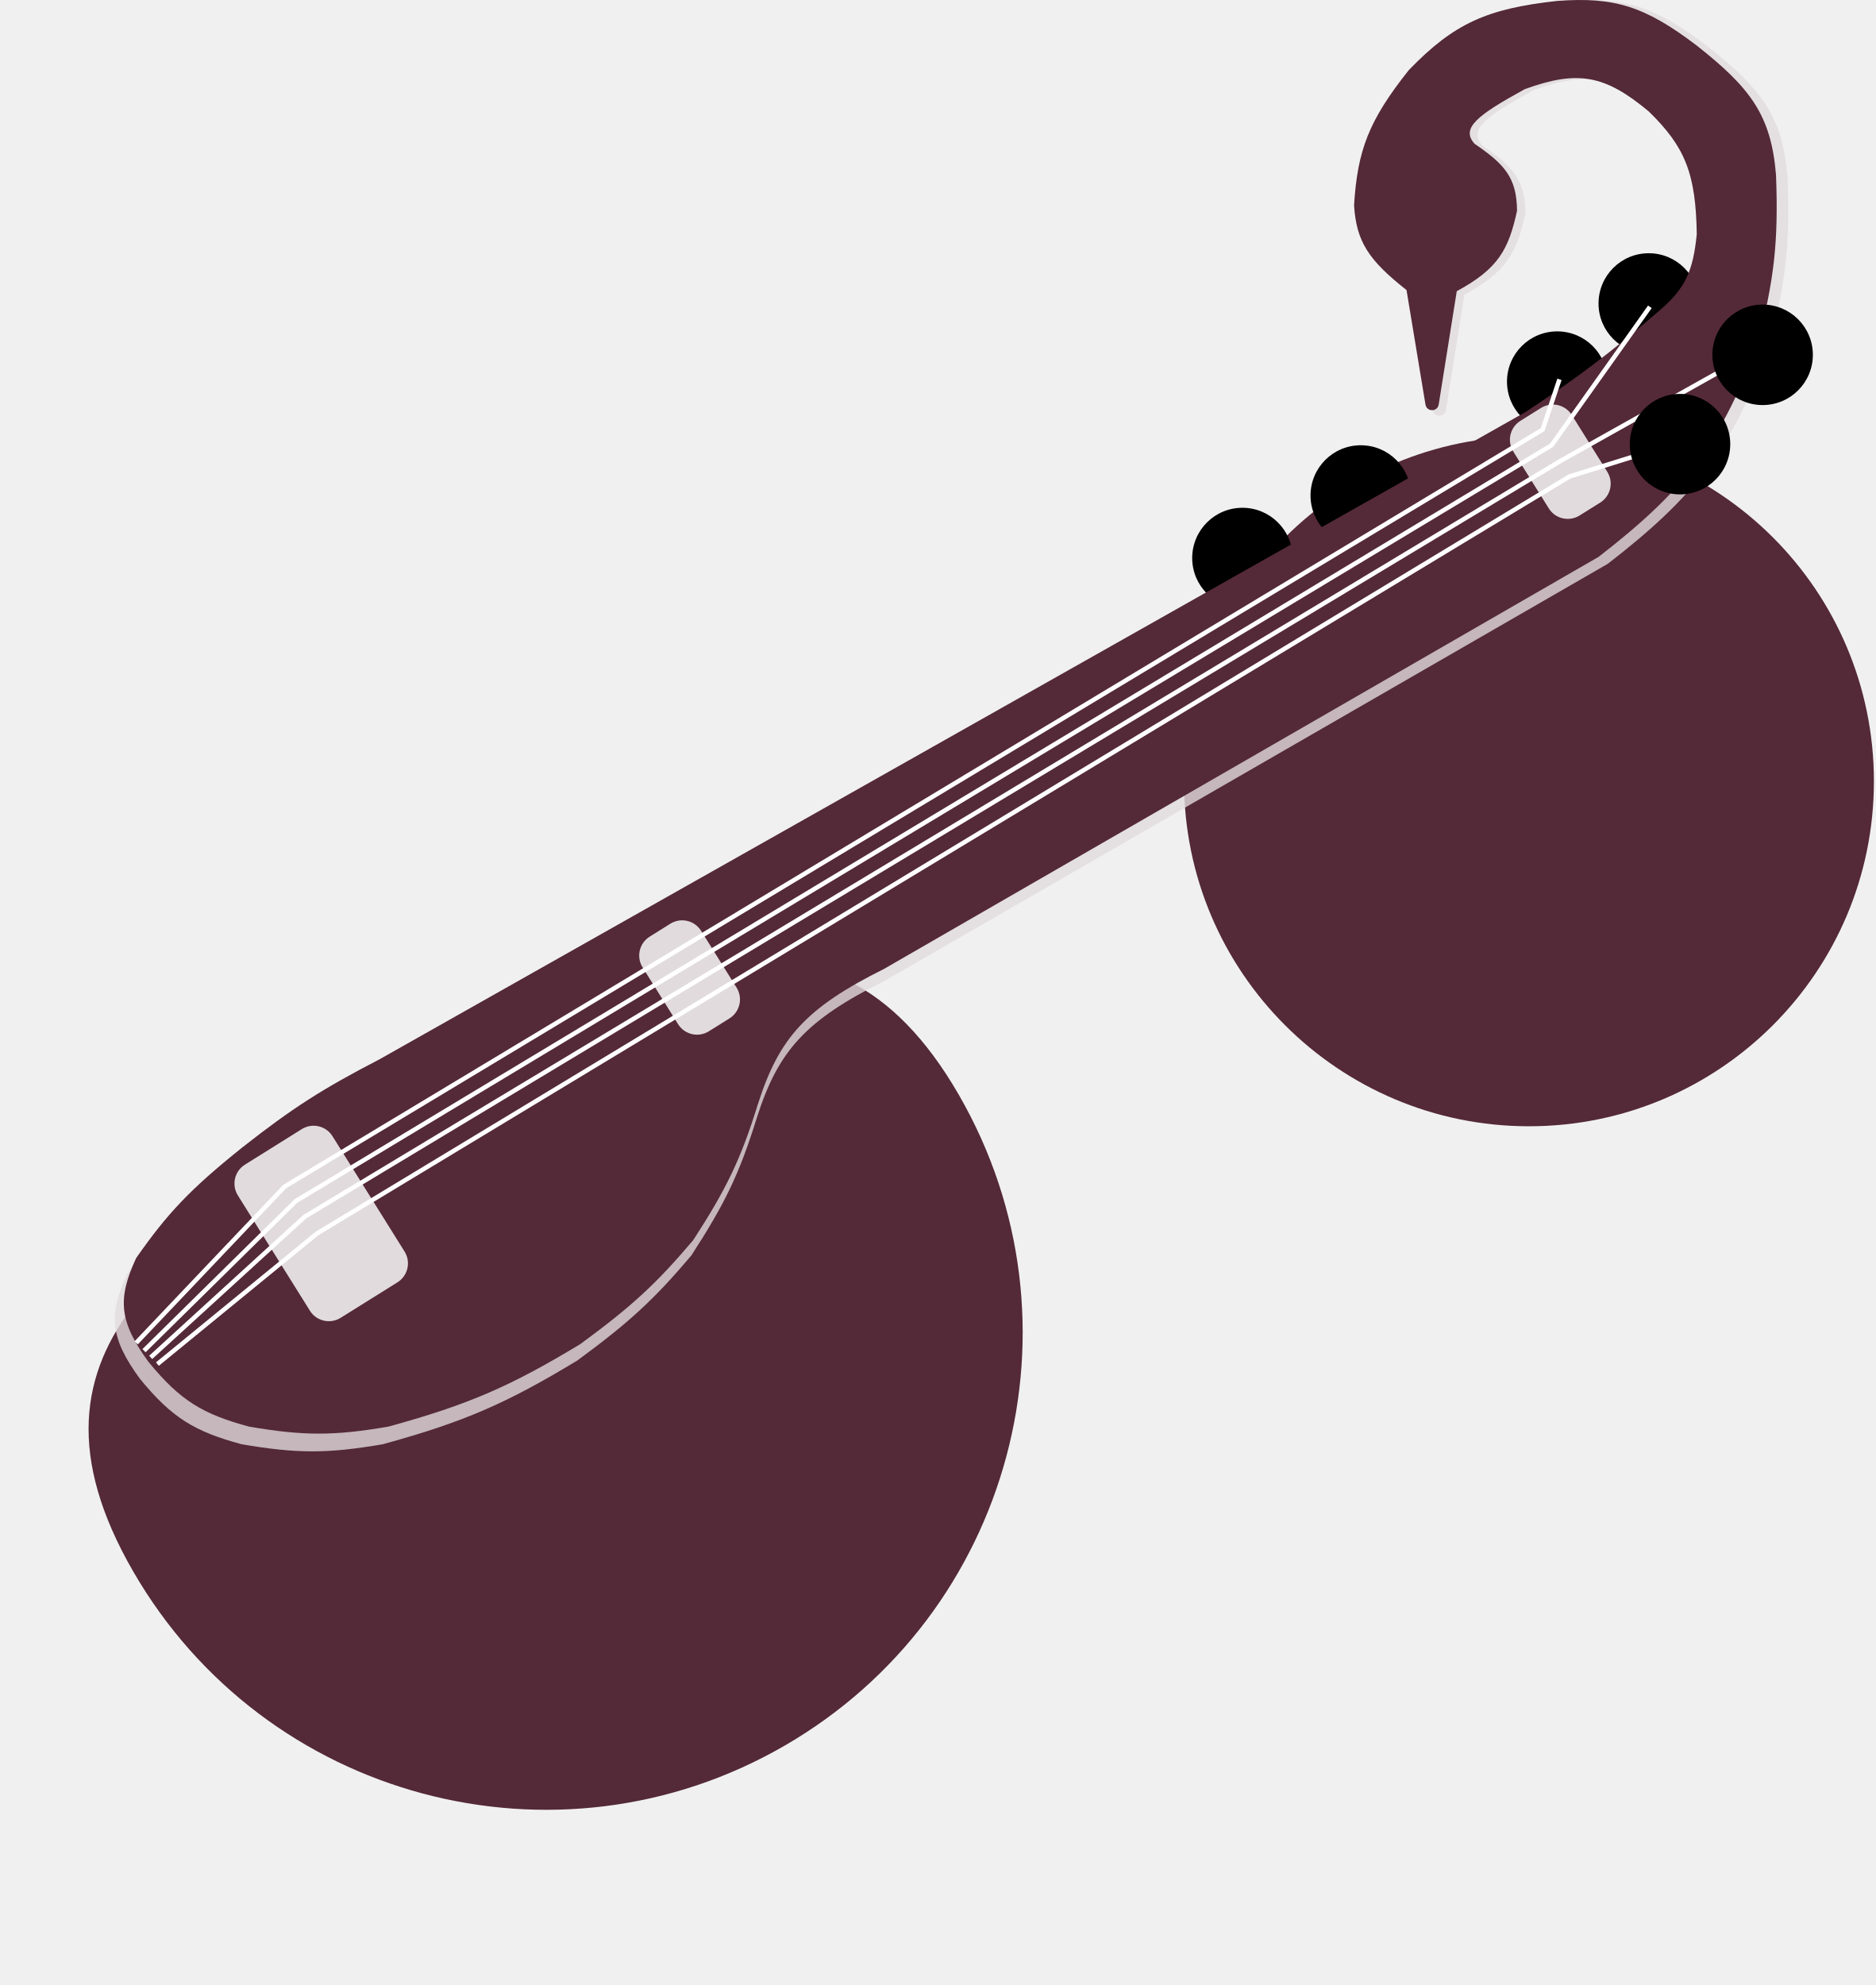
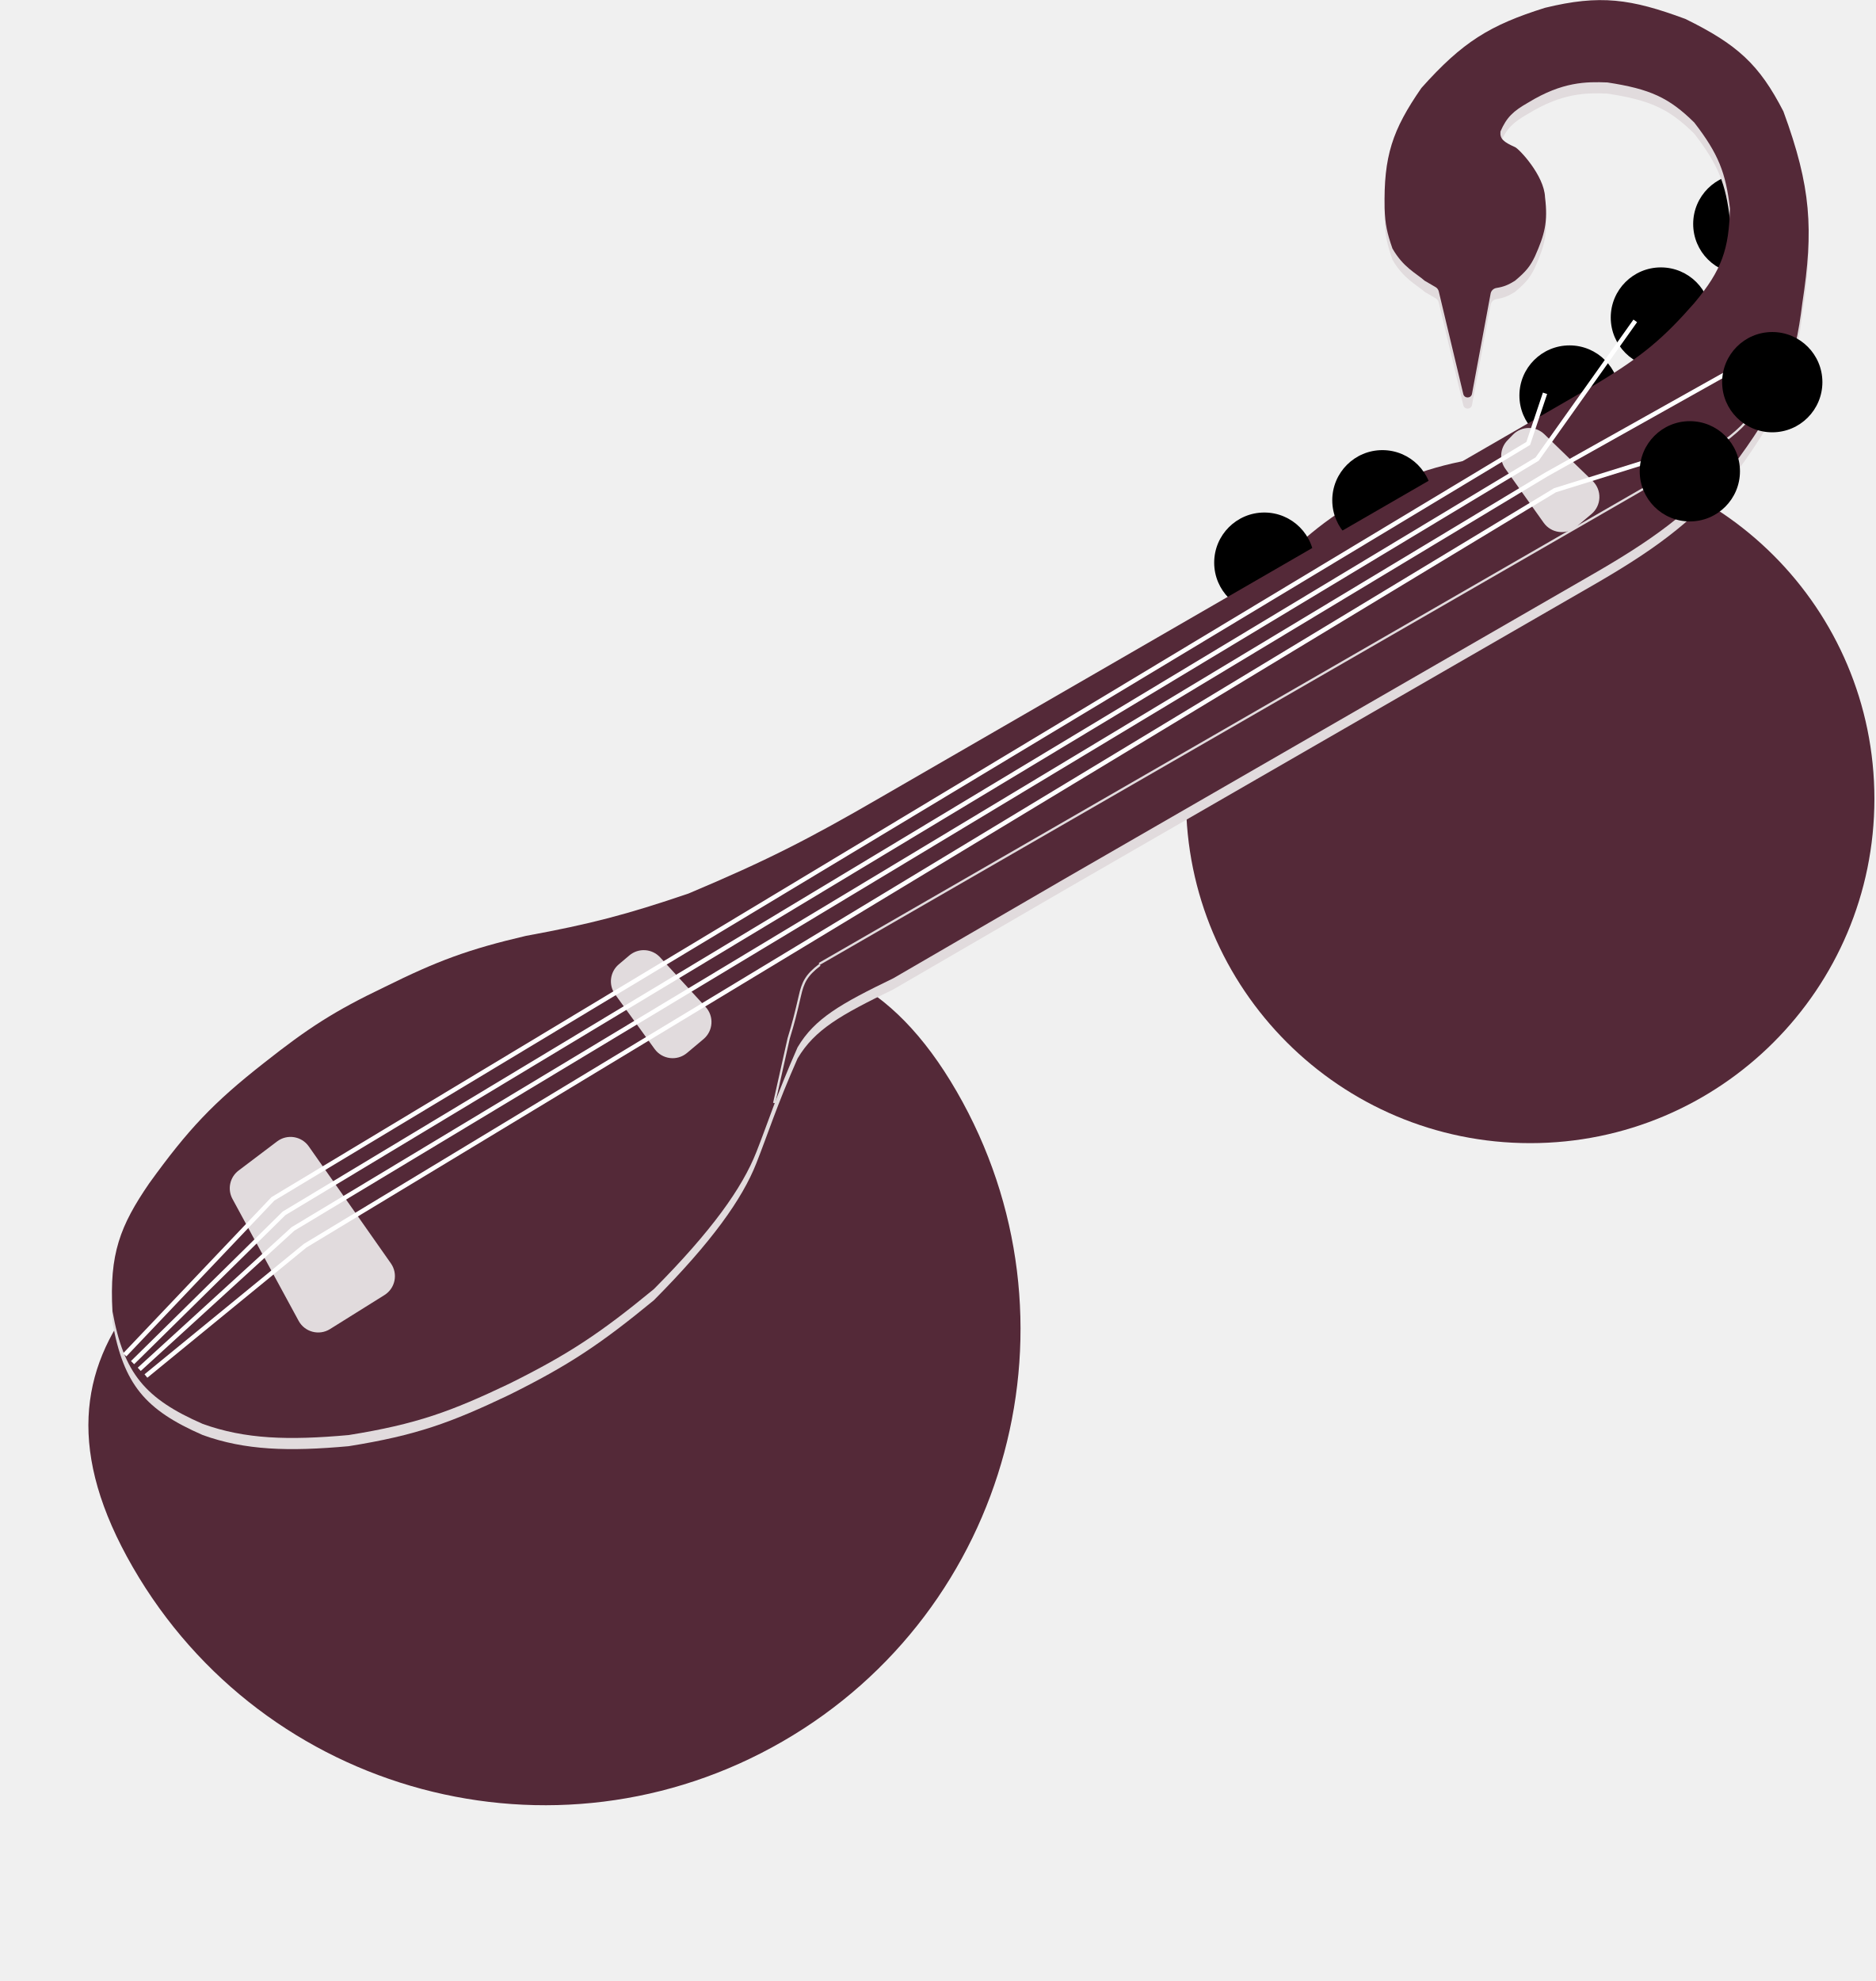
- <svg xmlns="http://www.w3.org/2000/svg" width="840" height="889" viewBox="0 0 840 889" fill="none">
-   <circle cx="22.5" cy="22.5" r="22.5" transform="translate(716 113.412)" fill="black" />
-   <circle cx="22.5" cy="22.5" r="22.5" transform="translate(675 148.412)" fill="black" />
-   <path d="M427 119.281C427 237.193 331.413 332.781 213.5 332.781C95.587 332.781 0 237.193 0 119.281C0 1.368 93.947 0 211.86 0C329.772 0 427 1.368 427 119.281Z" transform="translate(0 600.452) rotate(-30)" fill="#542938" />
-   <circle cx="154.5" cy="154.5" r="154.5" transform="translate(530.343 195.412)" fill="#542938" />
-   <circle cx="22.5" cy="22.5" r="22.5" transform="translate(587 199.412)" fill="black" />
-   <circle cx="22.5" cy="22.5" r="22.5" transform="translate(534 227.412)" fill="black" />
-   <path d="M53.7 520.268C76.405 502.42 90.053 493.685 115.961 480.279L635.811 186.693C660.575 170.223 673.862 160.119 696.553 140.63C708.099 130.611 711.575 122.951 713.257 106.209C712.851 78.593 707.922 66.519 691.491 50.529C671.539 33.873 659.225 31.732 635.305 40.406C613.624 52.295 606.144 58.155 612.527 65.209C625.986 74.395 631.629 80.401 631.762 95.58C627.918 113.222 623.219 121.844 604.428 132.025L596.199 183.64C595.663 187.001 590.832 187.015 590.277 183.658L581.649 131.519C564.504 117.972 558.888 109.626 557.859 93.049C559.418 68.085 564.527 54.633 582.662 31.8C603.208 10.55 618.11 3.932 649.984 0.417C675.879 -1.49 689.752 2.784 713.257 20.665C737.705 39.945 746.987 52.306 749.196 79.382C750.356 110.196 748.306 127.132 740.591 156.828C723.724 201.388 707.833 222.237 668.713 252.497L344.755 439.278C309.21 457.005 297.121 470.619 287.557 500.526C279.723 525.836 273.101 539.293 258.198 562.281C241.551 581.939 230.394 592.26 207.074 609.356C175.805 628.254 156.903 636.707 120.01 646.813C95.3 651.074 81.447 651.051 56.737 646.813C35.858 641.155 25.66 635.148 11.181 617.455C-2.211 599.12 -2.933 588.811 5.613 570.38C19.608 550.372 29.818 539.371 53.7 520.268Z" transform="translate(51.4561)" fill="#E1DBDD" fill-opacity="0.8" />
-   <path d="M53.044 513.912C75.472 496.282 88.953 487.655 114.544 474.412L628.044 184.412C652.505 168.144 665.63 158.163 688.044 138.912C699.449 129.016 702.882 121.449 704.544 104.912C704.143 77.632 699.274 65.707 683.044 49.912C663.336 33.459 651.172 31.344 627.544 39.912C606.128 51.656 598.739 57.445 605.044 64.412C618.339 73.486 623.913 79.419 624.044 94.412C620.247 111.839 615.606 120.355 597.044 130.412L588.951 181.174C588.416 184.535 583.585 184.549 583.029 181.192L574.544 129.912C557.609 116.531 552.061 108.287 551.044 91.912C552.584 67.253 557.631 53.965 575.544 31.412C595.84 10.422 610.559 3.883 642.044 0.412C667.623 -1.471 681.326 2.75 704.544 20.412C728.694 39.457 737.862 51.667 740.044 78.412C741.19 108.85 739.165 125.579 731.544 154.912C714.884 198.928 699.187 219.522 660.544 249.412L340.544 433.912C305.433 451.422 293.491 464.87 284.044 494.412C276.306 519.412 269.765 532.706 255.044 555.412C238.6 574.83 227.58 585.025 204.544 601.912C173.658 620.58 154.987 628.929 118.544 638.912C94.136 643.12 80.452 643.098 56.044 638.912C35.42 633.323 25.346 627.389 11.044 609.912C-2.184 591.802 -2.897 581.618 5.544 563.412C19.369 543.649 29.454 532.782 53.044 513.912Z" transform="translate(55.4561)" fill="#542938" />
-   <rect width="50" height="80.9" rx="10" transform="translate(101.239 526.887) rotate(-32)" fill="#E1DBDD" />
-   <rect width="30.9" height="49.996" rx="10" transform="translate(282.529 424.774) rotate(-32)" fill="#E1DBDD" />
-   <rect width="30.9" height="49.996" rx="10" transform="translate(672.53 193.773) rotate(-32)" fill="#E1DBDD" />
-   <path d="M0 28.109L93.49 3.985L750.969 15.092L769.291 0" transform="translate(46.1045 577.574) rotate(-32)" stroke="white" stroke-width="2" />
-   <path d="M0 39.032L93.172 18.247L749.539 29.247L819.746 0" transform="translate(43.8164 571.812) rotate(-32)" stroke="white" stroke-width="2" />
-   <path d="M0 16.863L91.9 0L748.267 11L847.362 15.723" transform="translate(58.564 593.612) rotate(-32)" stroke="white" stroke-width="2" />
-   <path d="M0 11.722L91.635 0L746.995 9.781L794.151 22.141" transform="translate(64.2886 600.972) rotate(-32)" stroke="white" stroke-width="2" />
-   <circle cx="22.5" cy="22.5" r="22.5" transform="translate(767 136.412)" fill="black" />
-   <circle cx="22.5" cy="22.5" r="22.5" transform="translate(730 176.412)" fill="black" />
+ <svg xmlns="http://www.w3.org/2000/svg" width="842" height="889" viewBox="0 0 842 889" fill="none">
+   <path d="M429.433 489.84C488.39 591.955 453.402 722.53 351.287 781.486C249.171 840.442 118.597 805.455 59.64 703.34C0.684 601.224 81.36 553.066 183.476 494.11C285.591 435.153 370.477 387.724 429.433 489.84Z" fill="#542938" />
+   <circle cx="686.843" cy="358.5" r="154.5" fill="#542938" />
+   <path d="M370.75 424.567L776.001 191M350.5 487L357 458C359.133 451.079 360.19 446.82 362 439C363.388 432.836 364.913 429.624 371 425M777 190C784.991 183.957 788.913 179.697 794.5 170.5C800.873 162.714 803.468 157.566 807 147.5" stroke="black" />
+   <circle cx="745.5" cy="142.5" r="22.5" fill="black" />
+   <circle cx="782.5" cy="100.5" r="22.5" fill="black" />
+   <circle cx="704.5" cy="177.5" r="22.5" fill="black" />
+   <circle cx="620.5" cy="224.5" r="22.5" fill="black" />
+   <circle cx="567.5" cy="252.5" r="22.5" fill="black" />
+   <path d="M118.5 482C95.637 499.91 84.444 511.835 67 536C53.902 555.081 48.997 567.779 50.5 593.5C55.504 621.354 65.189 632.723 91 644C110.049 650.861 129.517 651.434 156.5 649C187.132 644.089 202.486 638.388 228.5 626C255.562 612.586 269.684 603.072 293.5 583.5C319.463 557.371 333.16 538.11 339.5 522C344.617 509.07 348.578 496.35 358 475C365.668 462.044 377.33 455.465 401 444L478.5 399L717 261.5C747.061 244.031 760.601 232.695 780.5 210.5C800.084 183.602 805.634 168.364 809 141C814.05 107.918 813.035 89.136 800.5 55C789.672 33.922 779.846 24.971 756.5 13.5C731.99 4.43 718.205 2.484 693.5 8.5C668.737 16.26 656.444 23.817 638 44.5C624.905 63.398 621.04 75.138 621.5 98.5C621.731 105.752 622.637 109.662 625 116.5C629.864 125.015 635.5 127.5 639.5 131L644.392 133.854C645.099 134.266 645.608 134.951 645.798 135.748L656.81 181.835C657.312 183.936 660.327 183.859 660.722 181.736L669.088 136.714C669.332 135.402 670.417 134.427 671.736 134.22C675.03 133.704 677.08 132.82 680 131C684.975 126.852 686.896 124.44 689 120C693.289 110.324 694.894 104.687 693.5 93.5C693.148 83.713 681.75 71.663 680 71C674.979 68.756 673.133 67.31 673.5 64C676.277 57.638 679.165 54.886 686 51C701.325 41.645 711.968 41.625 721.5 42C740.64 44.93 749.134 48.785 760.5 60C771.369 74.075 774.627 82.562 776.5 98.5C776.055 116.631 773.018 126.06 760.5 141C746.708 156.747 737.327 164.7 717 177L395 363C362.786 381.68 344.057 391.238 309 406C281.215 415.437 265.229 419.627 236 425C210.31 431.009 196.453 436.127 172.5 448C150.045 458.736 138.311 466.34 118.5 482Z" fill="#E1DBDD" />
+   <path d="M118.5 477C95.637 494.91 84.444 506.835 67 531C53.902 550.081 48.997 562.779 50.5 588.5C55.504 616.354 65.189 627.723 91 639C110.049 645.861 129.517 646.434 156.5 644C187.132 639.089 202.486 633.388 228.5 621C255.562 607.586 269.684 598.072 293.5 578.5C319.463 552.371 333.16 533.11 339.5 517C344.617 504.07 348.578 491.35 358 470C365.668 457.044 377.33 450.465 401 439L478.5 394L717 256.5C747.061 239.031 760.601 227.695 780.5 205.5C800.084 178.602 805.634 163.364 809 136C814.05 102.918 813.035 84.136 800.5 50C789.672 28.922 779.846 19.971 756.5 8.5C731.99 -0.57 718.205 -2.516 693.5 3.5C668.737 11.26 656.444 18.817 638 39.5C624.905 58.398 621.04 70.138 621.5 93.5C621.731 100.752 622.637 104.662 625 111.5C629.864 120.015 635.5 122.5 639.5 126L644.392 128.854C645.099 129.266 645.608 129.951 645.798 130.748L656.81 176.835C657.312 178.936 660.327 178.859 660.722 176.736L669.088 131.714C669.332 130.402 670.417 129.427 671.736 129.22C675.03 128.704 677.08 127.82 680 126C684.975 121.852 686.896 119.44 689 115C693.289 105.324 694.894 99.687 693.5 88.5C693.148 78.713 681.75 66.663 680 66C674.979 63.756 673.133 62.31 673.5 59C676.277 52.638 679.165 49.886 686 46C701.325 36.645 711.968 36.625 721.5 37C740.64 39.93 749.134 43.785 760.5 55C771.369 69.075 774.627 77.562 776.5 93.5C776.055 111.631 773.018 121.06 760.5 136C746.708 151.747 737.327 159.7 717 172L395 358C362.786 376.68 344.057 386.238 309 401C281.215 410.437 265.229 414.627 236 420C210.31 426.009 196.453 431.127 172.5 443C150.045 453.736 138.311 461.34 118.5 477Z" fill="#542938" />
+   <path d="M104.344 538.035C101.984 533.689 103.156 528.27 107.102 525.288L124.379 512.226C128.895 508.812 135.341 509.824 138.594 514.457L175.45 566.951C178.744 571.643 177.427 578.139 172.565 581.178L148.126 596.448C143.239 599.503 136.788 597.804 134.038 592.739L104.344 538.035Z" fill="#E1DBDD" />
+   <path d="M276.11 446.257C273.046 442.021 273.761 436.14 277.752 432.762L282.482 428.759C286.579 425.292 292.682 425.677 296.31 429.632L316.726 451.882C320.578 456.079 320.15 462.641 315.786 466.303L308.354 472.539C303.907 476.271 297.227 475.444 293.824 470.741L276.11 446.257Z" fill="#E1DBDD" />
+   <path d="M675.672 210.353C672.878 206.422 673.288 201.057 676.647 197.596L679.072 195.097C682.915 191.137 689.238 191.038 693.203 194.875L714.864 215.838C719.127 219.963 718.882 226.871 714.338 230.684L707.468 236.449C702.995 240.203 696.271 239.341 692.888 234.581L675.672 210.353Z" fill="#E1DBDD" />
+   <path d="M56 608L122.5 538L685.96 199.007L693.5 176.5" stroke="white" stroke-width="2" />
+   <path d="M59.5 611.5L127.5 544.5L689.96 206.008L734 144" stroke="white" stroke-width="2" />
+   <path d="M62.5 614.5L131.5 551.5L693.96 213.007L780.5 164.5" stroke="white" stroke-width="2" />
+   <path d="M65.501 617.5L137 559L697.96 220.007L744.5 205.5" stroke="white" stroke-width="2" />
+   <path d="M367.75 432.567L773.001 199M347.5 495L354 466C356.133 459.079 357.19 454.82 359 447C360.388 440.836 361.913 437.624 368 433M774 198C781.991 191.957 785.913 187.697 791.5 178.5C797.873 170.714 800.468 165.566 804 155.5" stroke="#E1DBDD" />
+   <circle cx="795.5" cy="171.5" r="22.5" fill="black" />
+   <circle cx="758.5" cy="211.5" r="22.5" fill="black" />
</svg>
